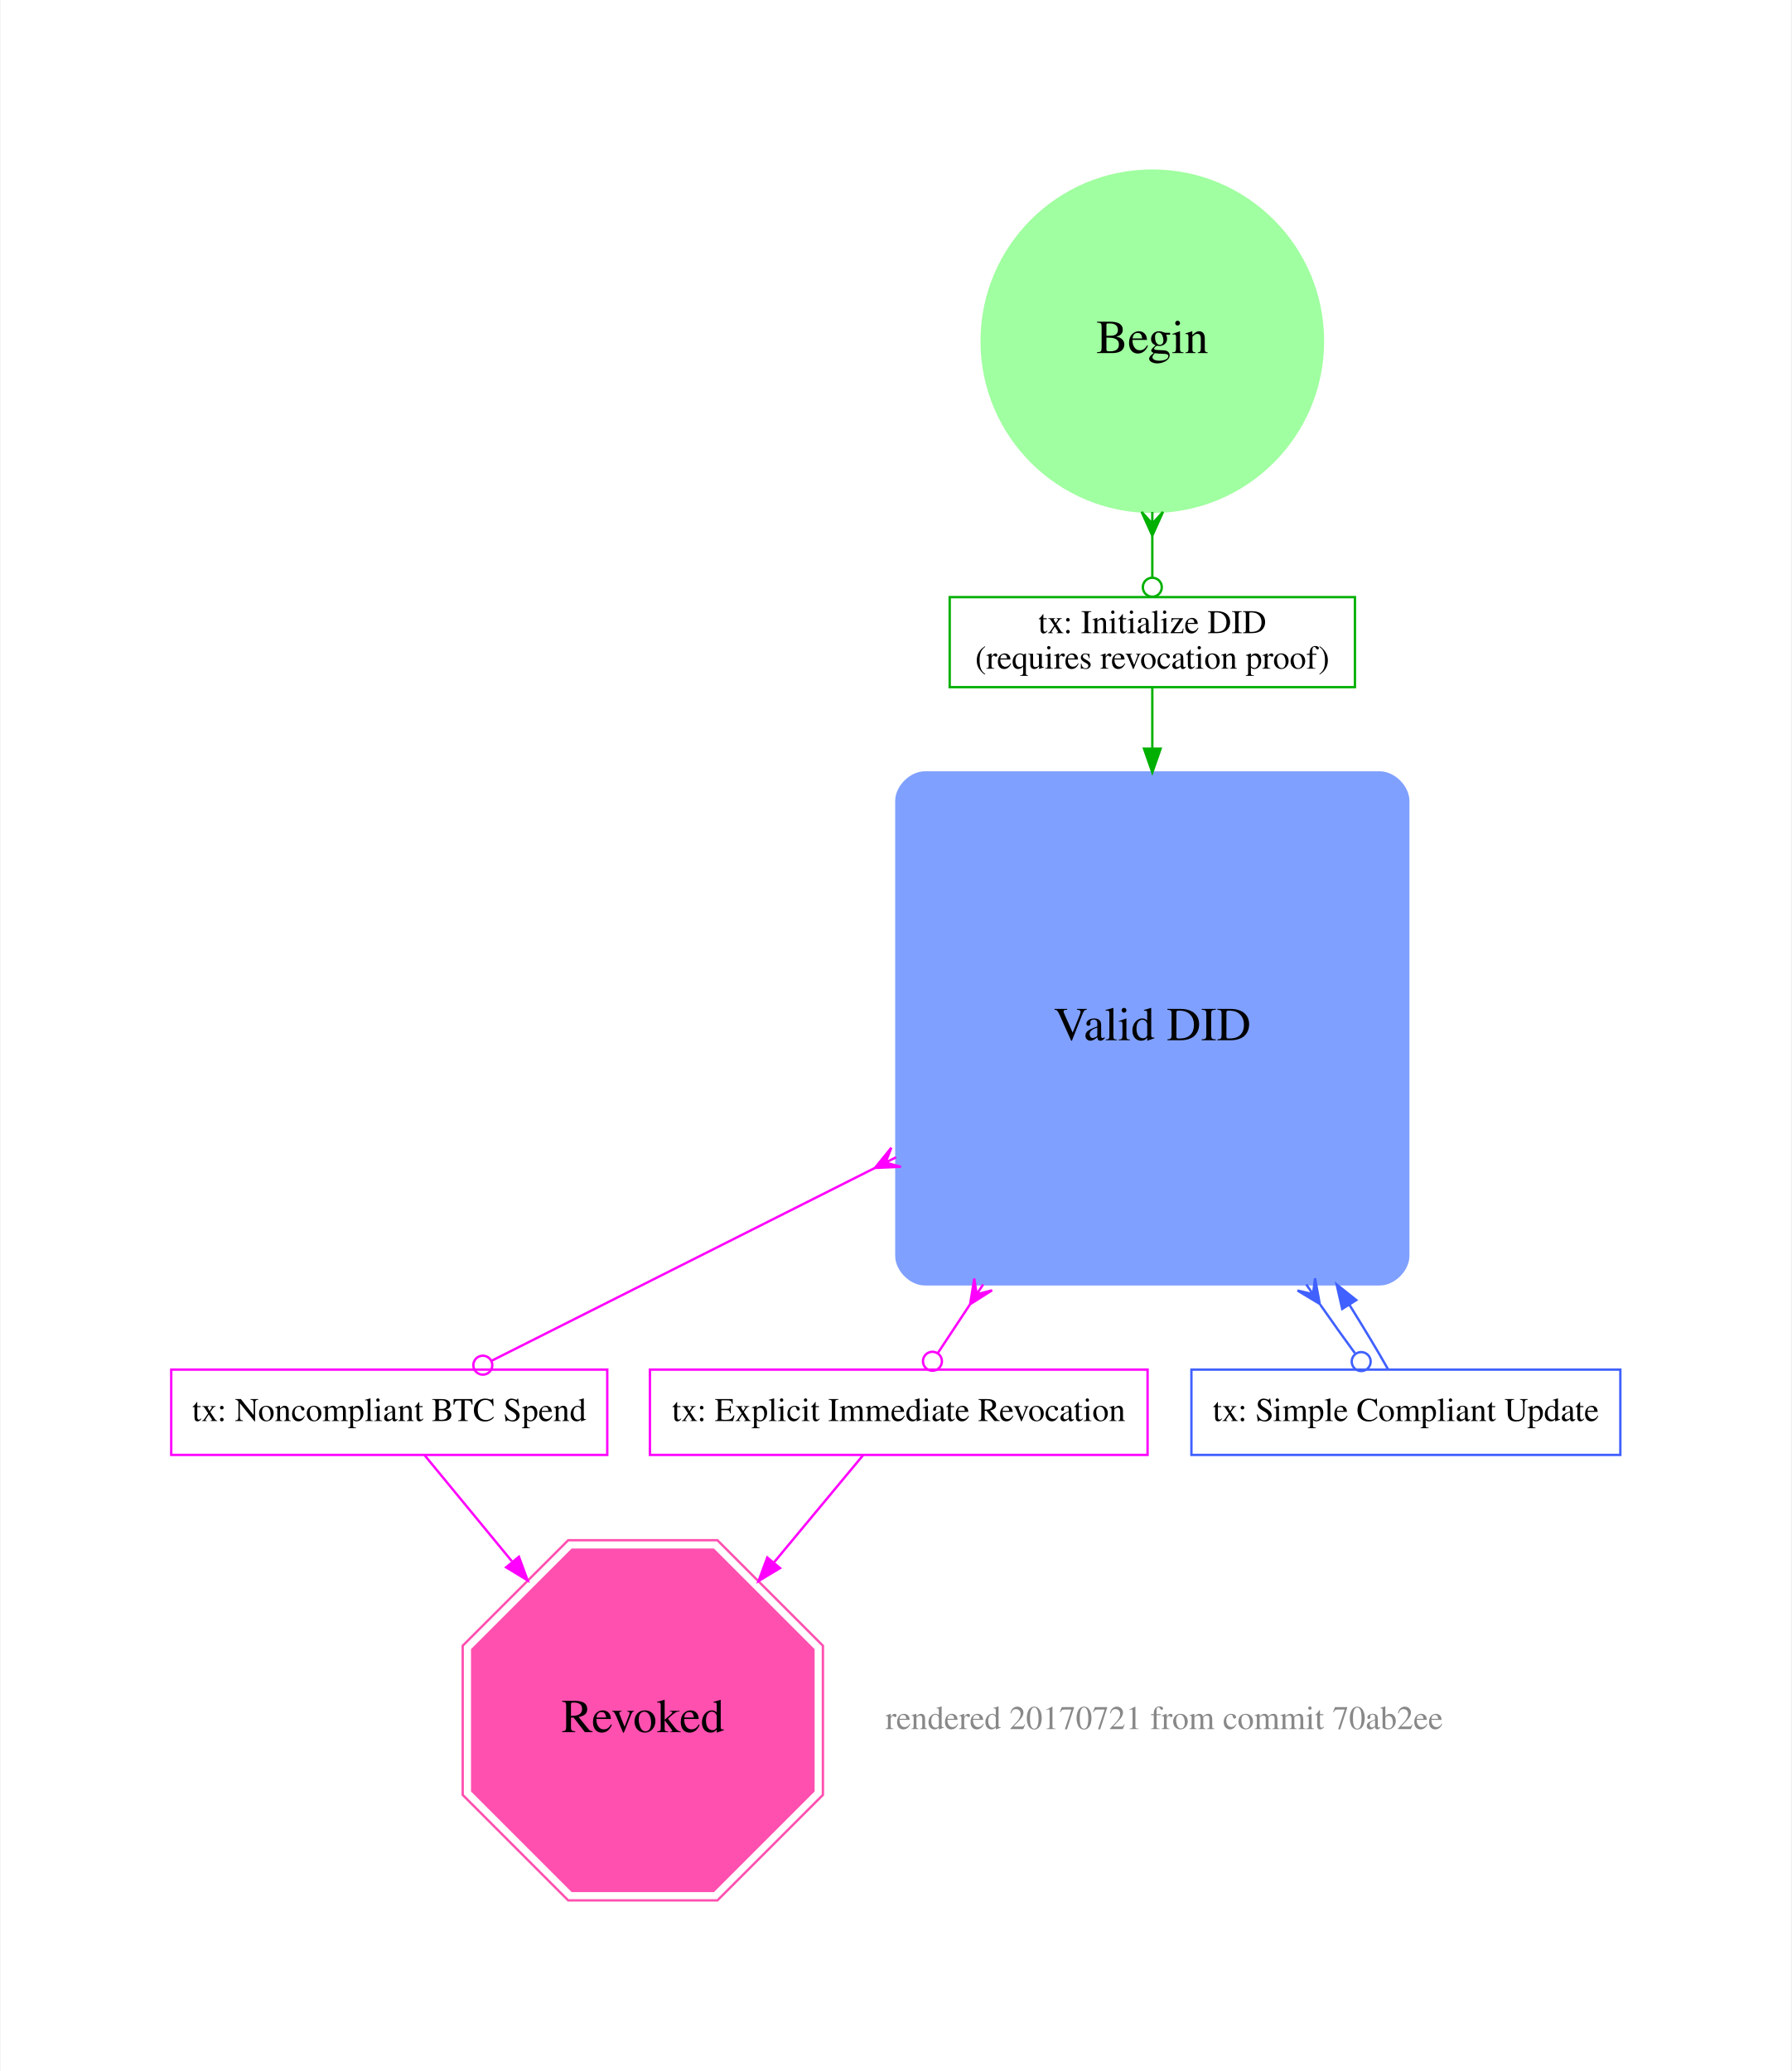
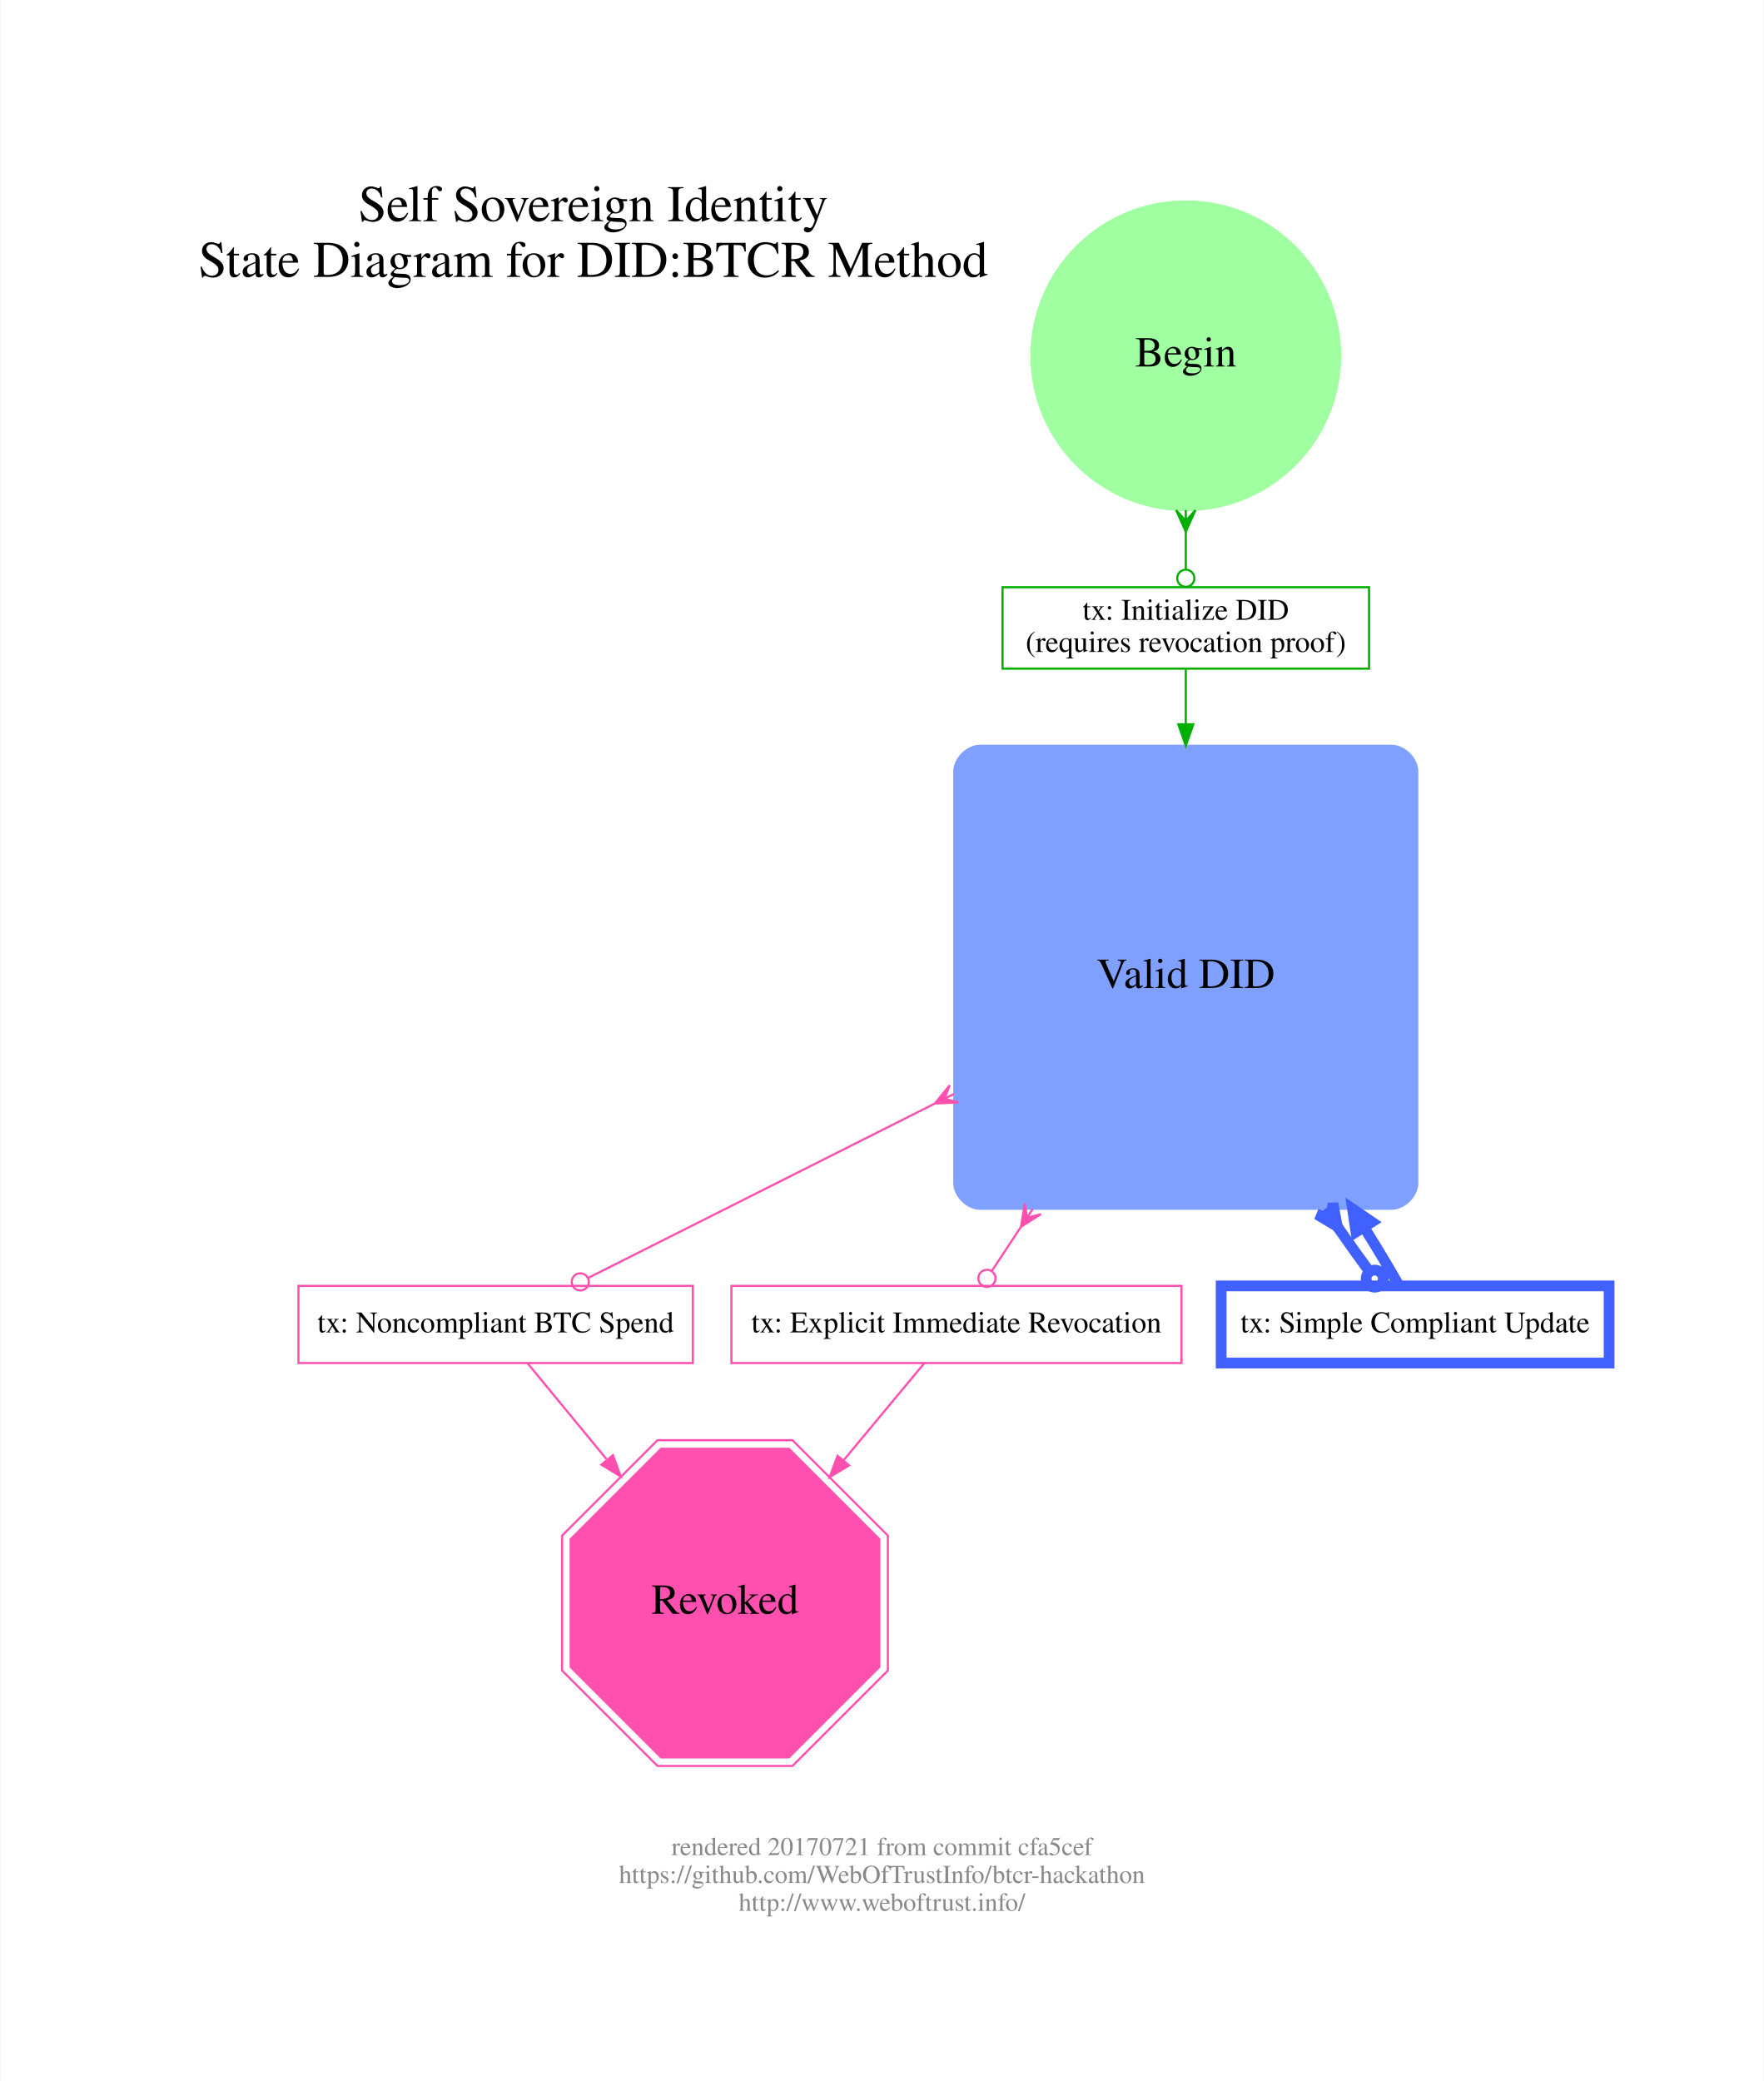
- <svg xmlns="http://www.w3.org/2000/svg" width="756pt" height="874pt" viewBox="0.00 0.00 755.50 874.00">
-   <g id="graph0" class="graph" transform="scale(1 1) rotate(0) translate(72 802)">
-     <polygon fill="#ffffff" stroke="transparent" points="-72,72 -72,-802 683.5,-802 683.5,72 -72,72" />
-     <g id="node1" class="node">
-       <ellipse fill="#a0ffa0" stroke="#a0ffa0" cx="414" cy="-658" rx="72" ry="72" />
-       <text text-anchor="middle" x="414" y="-653" font-family="Times,serif" font-size="20.00" fill="#000000">Begin</text>
+ <svg xmlns="http://www.w3.org/2000/svg" width="823pt" height="971pt" viewBox="0.00 0.00 822.50 971.00">
+   <g id="graph0" class="graph" transform="scale(1 1) rotate(0) translate(72 899)">
+     <polygon fill="#ffffff" stroke="transparent" points="-72,72 -72,-899 750.5,-899 750.5,72 -72,72" />
+     <text text-anchor="middle" x="339.25" y="-33.4" font-family="Times,serif" font-size="12.00" fill="#888888"> rendered 20170721 from commit cfa5cef </text>
+     <text text-anchor="middle" x="339.25" y="-20.4" font-family="Times,serif" font-size="12.00" fill="#888888"> https://github.com/WebOfTrustInfo/btcr-hackathon </text>
+     <text text-anchor="middle" x="339.25" y="-7.4" font-family="Times,serif" font-size="12.00" fill="#888888"> http://www.weboftrust.info/ </text>
+     <g id="clust1" class="cluster">
+       <polygon fill="#ffffff" stroke="transparent" points="8,-707 8,-819 401,-819 401,-707 8,-707" />
+       <text text-anchor="middle" x="204.5" y="-795.8" font-family="Times,serif" font-size="24.00" fill="#000000">Self Sovereign Identity </text>
+       <text text-anchor="middle" x="204.5" y="-769.8" font-family="Times,serif" font-size="24.00" fill="#000000"> State Diagram for DID:BTCR Method</text>
+     </g>
+     <g id="node2" class="node">
+       <ellipse fill="#a0ffa0" stroke="#a0ffa0" cx="481" cy="-733" rx="72" ry="72" />
+       <text text-anchor="middle" x="481" y="-728" font-family="Times,serif" font-size="20.00" fill="#000000">Begin</text>
+     </g>
+     <g id="node5" class="node">
+       <polygon fill="#ffffff" stroke="#00b000" points="566.5,-625 395.5,-625 395.5,-587 566.5,-587 566.5,-625" />
+       <text text-anchor="middle" x="481" y="-609.8" font-family="Times,serif" font-size="14.00" fill="#000000">tx: Initialize DID </text>
+       <text text-anchor="middle" x="481" y="-594.8" font-family="Times,serif" font-size="14.00" fill="#000000"> (requires revocation proof)</text>
+     </g>
+     <g id="edge1" class="edge">
+       <path fill="none" stroke="#00b000" d="M481,-650.887C481,-644.654 481,-638.683 481,-633.245" />
+       <polygon fill="#00b000" stroke="#00b000" points="481,-650.965 476.5,-660.965 481,-655.965 481,-660.965 481,-660.965 481,-660.965 481,-655.965 485.5,-660.966 481,-650.965 481,-650.965" />
+       <ellipse fill="none" stroke="#00b000" cx="481" cy="-629.179" rx="4" ry="4" />
+     </g>
+     <g id="node3" class="node">
+       <path fill="#80a0ff" stroke="#80a0ff" d="M577,-551C577,-551 385,-551 385,-551 379,-551 373,-545 373,-539 373,-539 373,-347 373,-347 373,-341 379,-335 385,-335 385,-335 577,-335 577,-335 583,-335 589,-341 589,-347 589,-347 589,-539 589,-539 589,-545 583,-551 577,-551" />
+       <text text-anchor="middle" x="481" y="-438" font-family="Times,serif" font-size="20.00" fill="#000000">Valid DID</text>
+     </g>
+     <g id="node6" class="node">
+       <polygon fill="#ffffff" stroke="#ff50b0" points="251,-299 67,-299 67,-263 251,-263 251,-299" />
+       <text text-anchor="middle" x="159" y="-277.3" font-family="Times,serif" font-size="14.00" fill="#000000">tx: Noncompliant BTC Spend</text>
+     </g>
+     <g id="edge5" class="edge">
+       <path fill="none" stroke="#ff50b0" d="M363.758,-384.015C307.414,-355.668 243.332,-323.428 202.094,-302.681" />
+       <polygon fill="#ff50b0" stroke="#ff50b0" points="363.95,-384.111 370.86,-392.626 368.416,-386.358 372.883,-388.606 372.883,-388.606 372.883,-388.606 368.416,-386.358 374.905,-384.586 363.95,-384.111 363.95,-384.111" />
+       <ellipse fill="none" stroke="#ff50b0" cx="198.493" cy="-300.869" rx="4" ry="4" />
+     </g>
+     <g id="node7" class="node">
+       <polygon fill="#ffffff" stroke="#ff50b0" points="479,-299 269,-299 269,-263 479,-263 479,-299" />
+       <text text-anchor="middle" x="374" y="-277.3" font-family="Times,serif" font-size="14.00" fill="#000000">tx: Explicit Immediate Revocation</text>
+     </g>
+     <g id="edge7" class="edge">
+       <path fill="none" stroke="#ff50b0" d="M404.019,-326.449C399.103,-319.006 394.517,-312.062 390.481,-305.953" />
+       <polygon fill="#ff50b0" stroke="#ff50b0" points="404.118,-326.599 405.875,-337.424 406.874,-330.772 409.63,-334.944 409.63,-334.944 409.63,-334.944 406.874,-330.772 413.384,-332.464 404.118,-326.599 404.118,-326.599" />
+       <ellipse fill="none" stroke="#ff50b0" cx="388.216" cy="-302.523" rx="4" ry="4" />
+     </g>
+     <g id="node8" class="node">
+       <polygon fill="#ffffff" stroke="#4060ff" stroke-width="5" points="678.5,-299 497.5,-299 497.5,-263 678.5,-263 678.5,-299" />
+       <text text-anchor="middle" x="588" y="-277.3" font-family="Times,serif" font-size="14.00" fill="#000000">tx: Simple Compliant Update</text>
+     </g>
+     <g id="edge3" class="edge">
+       <path fill="none" stroke="#4060ff" stroke-width="5" d="M551.846,-326.449C557.037,-319.006 561.989,-312.062 566.483,-305.953" />
+       <polygon fill="#4060ff" stroke="#4060ff" stroke-width="5" points="551.658,-326.721 542.267,-332.383 548.812,-330.832 545.967,-334.944 545.967,-334.944 545.967,-334.944 548.812,-330.832 549.667,-337.505 551.658,-326.721 551.658,-326.721" />
+       <ellipse fill="none" stroke="#4060ff" stroke-width="5" cx="569.141" cy="-302.391" rx="4" ry="4" />
    </g>
    <g id="node4" class="node">
-       <polygon fill="#ffffff" stroke="#00b000" points="499.5,-550 328.5,-550 328.5,-512 499.5,-512 499.5,-550" />
-       <text text-anchor="middle" x="414" y="-534.8" font-family="Times,serif" font-size="14.00" fill="#000000">tx: Initialize DID </text>
-       <text text-anchor="middle" x="414" y="-519.8" font-family="Times,serif" font-size="14.00" fill="#000000"> (requires revocation proof)</text>
-     </g>
-     <g id="edge1" class="edge">
-       <path fill="none" stroke="#00b000" d="M414,-575.887C414,-569.654 414,-563.683 414,-558.245" />
-       <polygon fill="#00b000" stroke="#00b000" points="414,-575.965 409.5,-585.965 414,-580.965 414,-585.965 414,-585.965 414,-585.965 414,-580.965 418.5,-585.966 414,-575.965 414,-575.965" />
-       <ellipse fill="none" stroke="#00b000" cx="414" cy="-554.179" rx="4" ry="4" />
-     </g>
-     <g id="node2" class="node">
-       <path fill="#80a0ff" stroke="#80a0ff" d="M510,-476C510,-476 318,-476 318,-476 312,-476 306,-470 306,-464 306,-464 306,-272 306,-272 306,-266 312,-260 318,-260 318,-260 510,-260 510,-260 516,-260 522,-266 522,-272 522,-272 522,-464 522,-464 522,-470 516,-476 510,-476" />
-       <text text-anchor="middle" x="414" y="-363" font-family="Times,serif" font-size="20.00" fill="#000000">Valid DID</text>
-     </g>
-     <g id="node5" class="node">
-       <polygon fill="#ffffff" stroke="#ff00ff" points="184,-224 0,-224 0,-188 184,-188 184,-224" />
-       <text text-anchor="middle" x="92" y="-202.3" font-family="Times,serif" font-size="14.00" fill="#000000">tx: Noncompliant BTC Spend</text>
-     </g>
-     <g id="edge5" class="edge">
-       <path fill="none" stroke="#ff00ff" d="M296.758,-309.015C240.414,-280.668 176.332,-248.428 135.094,-227.681" />
-       <polygon fill="#ff00ff" stroke="#ff00ff" points="296.95,-309.111 303.86,-317.626 301.416,-311.358 305.883,-313.606 305.883,-313.606 305.883,-313.606 301.416,-311.358 307.905,-309.586 296.95,-309.111 296.95,-309.111" />
-       <ellipse fill="none" stroke="#ff00ff" cx="131.493" cy="-225.869" rx="4" ry="4" />
-     </g>
-     <g id="node6" class="node">
-       <polygon fill="#ffffff" stroke="#ff00ff" points="412,-224 202,-224 202,-188 412,-188 412,-224" />
-       <text text-anchor="middle" x="307" y="-202.3" font-family="Times,serif" font-size="14.00" fill="#000000">tx: Explicit Immediate Revocation</text>
-     </g>
-     <g id="edge7" class="edge">
-       <path fill="none" stroke="#ff00ff" d="M337.019,-251.449C332.103,-244.006 327.517,-237.062 323.481,-230.953" />
-       <polygon fill="#ff00ff" stroke="#ff00ff" points="337.118,-251.599 338.875,-262.424 339.874,-255.772 342.63,-259.944 342.63,-259.944 342.63,-259.944 339.874,-255.772 346.384,-257.464 337.118,-251.599 337.118,-251.599" />
-       <ellipse fill="none" stroke="#ff00ff" cx="321.216" cy="-227.523" rx="4" ry="4" />
-     </g>
-     <g id="node7" class="node">
-       <polygon fill="#ffffff" stroke="#4060ff" points="611.5,-224 430.5,-224 430.5,-188 611.5,-188 611.5,-224" />
-       <text text-anchor="middle" x="521" y="-202.3" font-family="Times,serif" font-size="14.00" fill="#000000">tx: Simple Compliant Update</text>
-     </g>
-     <g id="edge3" class="edge">
-       <path fill="none" stroke="#4060ff" d="M484.846,-251.449C490.037,-244.006 494.989,-237.062 499.483,-230.953" />
-       <polygon fill="#4060ff" stroke="#4060ff" points="484.658,-251.721 475.267,-257.383 481.812,-255.832 478.967,-259.944 478.967,-259.944 478.967,-259.944 481.812,-255.832 482.667,-262.505 484.658,-251.721 484.658,-251.721" />
-       <ellipse fill="none" stroke="#4060ff" cx="502.141" cy="-227.391" rx="4" ry="4" />
-     </g>
-     <g id="node3" class="node">
-       <polygon fill="#ff50b0" stroke="#ff50b0" points="271,-46.177 271,-105.823 228.823,-148 169.177,-148 127,-105.823 127,-46.177 169.177,-4 228.823,-4 271,-46.177" />
-       <polygon fill="none" stroke="#ff50b0" points="275,-44.52 275,-107.48 230.48,-152 167.52,-152 123,-107.48 123,-44.52 167.52,0 230.48,0 275,-44.52" />
-       <text text-anchor="middle" x="199" y="-71" font-family="Times,serif" font-size="20.00" fill="#000000">Revoked</text>
+       <polygon fill="#ff50b0" stroke="#ff50b0" points="338,-121.177 338,-180.823 295.823,-223 236.177,-223 194,-180.823 194,-121.177 236.177,-79 295.823,-79 338,-121.177" />
+       <polygon fill="none" stroke="#ff50b0" points="342,-119.52 342,-182.48 297.48,-227 234.52,-227 190,-182.48 190,-119.52 234.52,-75 297.48,-75 342,-119.52" />
+       <text text-anchor="middle" x="266" y="-146" font-family="Times,serif" font-size="20.00" fill="#000000">Revoked</text>
    </g>
    <g id="edge2" class="edge">
-       <path fill="none" stroke="#00b000" d="M414,-511.983C414,-504.74 414,-495.851 414,-486.076" />
-       <polygon fill="#00b000" stroke="#00b000" points="417.5,-486.035 414,-476.035 410.5,-486.035 417.5,-486.035" />
+       <path fill="none" stroke="#00b000" d="M481,-586.983C481,-579.74 481,-570.851 481,-561.076" />
+       <polygon fill="#00b000" stroke="#00b000" points="484.5,-561.035 481,-551.035 477.5,-561.035 484.5,-561.035" />
    </g>
    <g id="edge6" class="edge">
-       <path fill="none" stroke="#ff00ff" d="M106.878,-187.924C116.649,-176.053 130.1,-159.71 143.706,-143.18" />
-       <polygon fill="#ff00ff" stroke="#ff00ff" points="146.73,-145.014 150.382,-135.068 141.325,-140.565 146.73,-145.014" />
+       <path fill="none" stroke="#ff50b0" d="M173.878,-262.924C183.649,-251.053 197.1,-234.71 210.706,-218.18" />
+       <polygon fill="#ff50b0" stroke="#ff50b0" points="213.73,-220.014 217.382,-210.068 208.325,-215.565 213.73,-220.014" />
    </g>
    <g id="edge8" class="edge">
-       <path fill="none" stroke="#ff00ff" d="M291.983,-187.924C281.981,-175.884 268.158,-159.246 254.226,-142.476" />
-       <polygon fill="#ff00ff" stroke="#ff00ff" points="256.913,-140.233 247.831,-134.778 251.529,-144.706 256.913,-140.233" />
+       <path fill="none" stroke="#ff50b0" d="M358.983,-262.924C348.981,-250.884 335.158,-234.246 321.226,-217.476" />
+       <polygon fill="#ff50b0" stroke="#ff50b0" points="323.913,-215.233 314.831,-209.778 318.529,-219.706 323.913,-215.233" />
    </g>
    <g id="edge4" class="edge">
-       <path fill="none" stroke="#4060ff" d="M513.444,-224.185C509.215,-231.705 503.575,-241.093 497.117,-251.449" />
-       <polygon fill="#4060ff" stroke="#4060ff" points="494.135,-249.615 491.774,-259.944 500.061,-253.342 494.135,-249.615" />
-     </g>
-     <g id="node8" class="node">
-       <text text-anchor="middle" x="419" y="-72.3" font-family="Times,serif" font-size="14.00" fill="#888888">rendered 20170721 from commit 70ab2ee</text>
+       <path fill="none" stroke="#4060ff" stroke-width="5" d="M580.444,-299.185C576.215,-306.705 570.574,-316.093 564.117,-326.449" />
+       <polygon fill="#4060ff" stroke="#4060ff" stroke-width="5" points="560.394,-324.149 558.774,-334.944 567.801,-328.808 560.394,-324.149" />
    </g>
  </g>
</svg>
